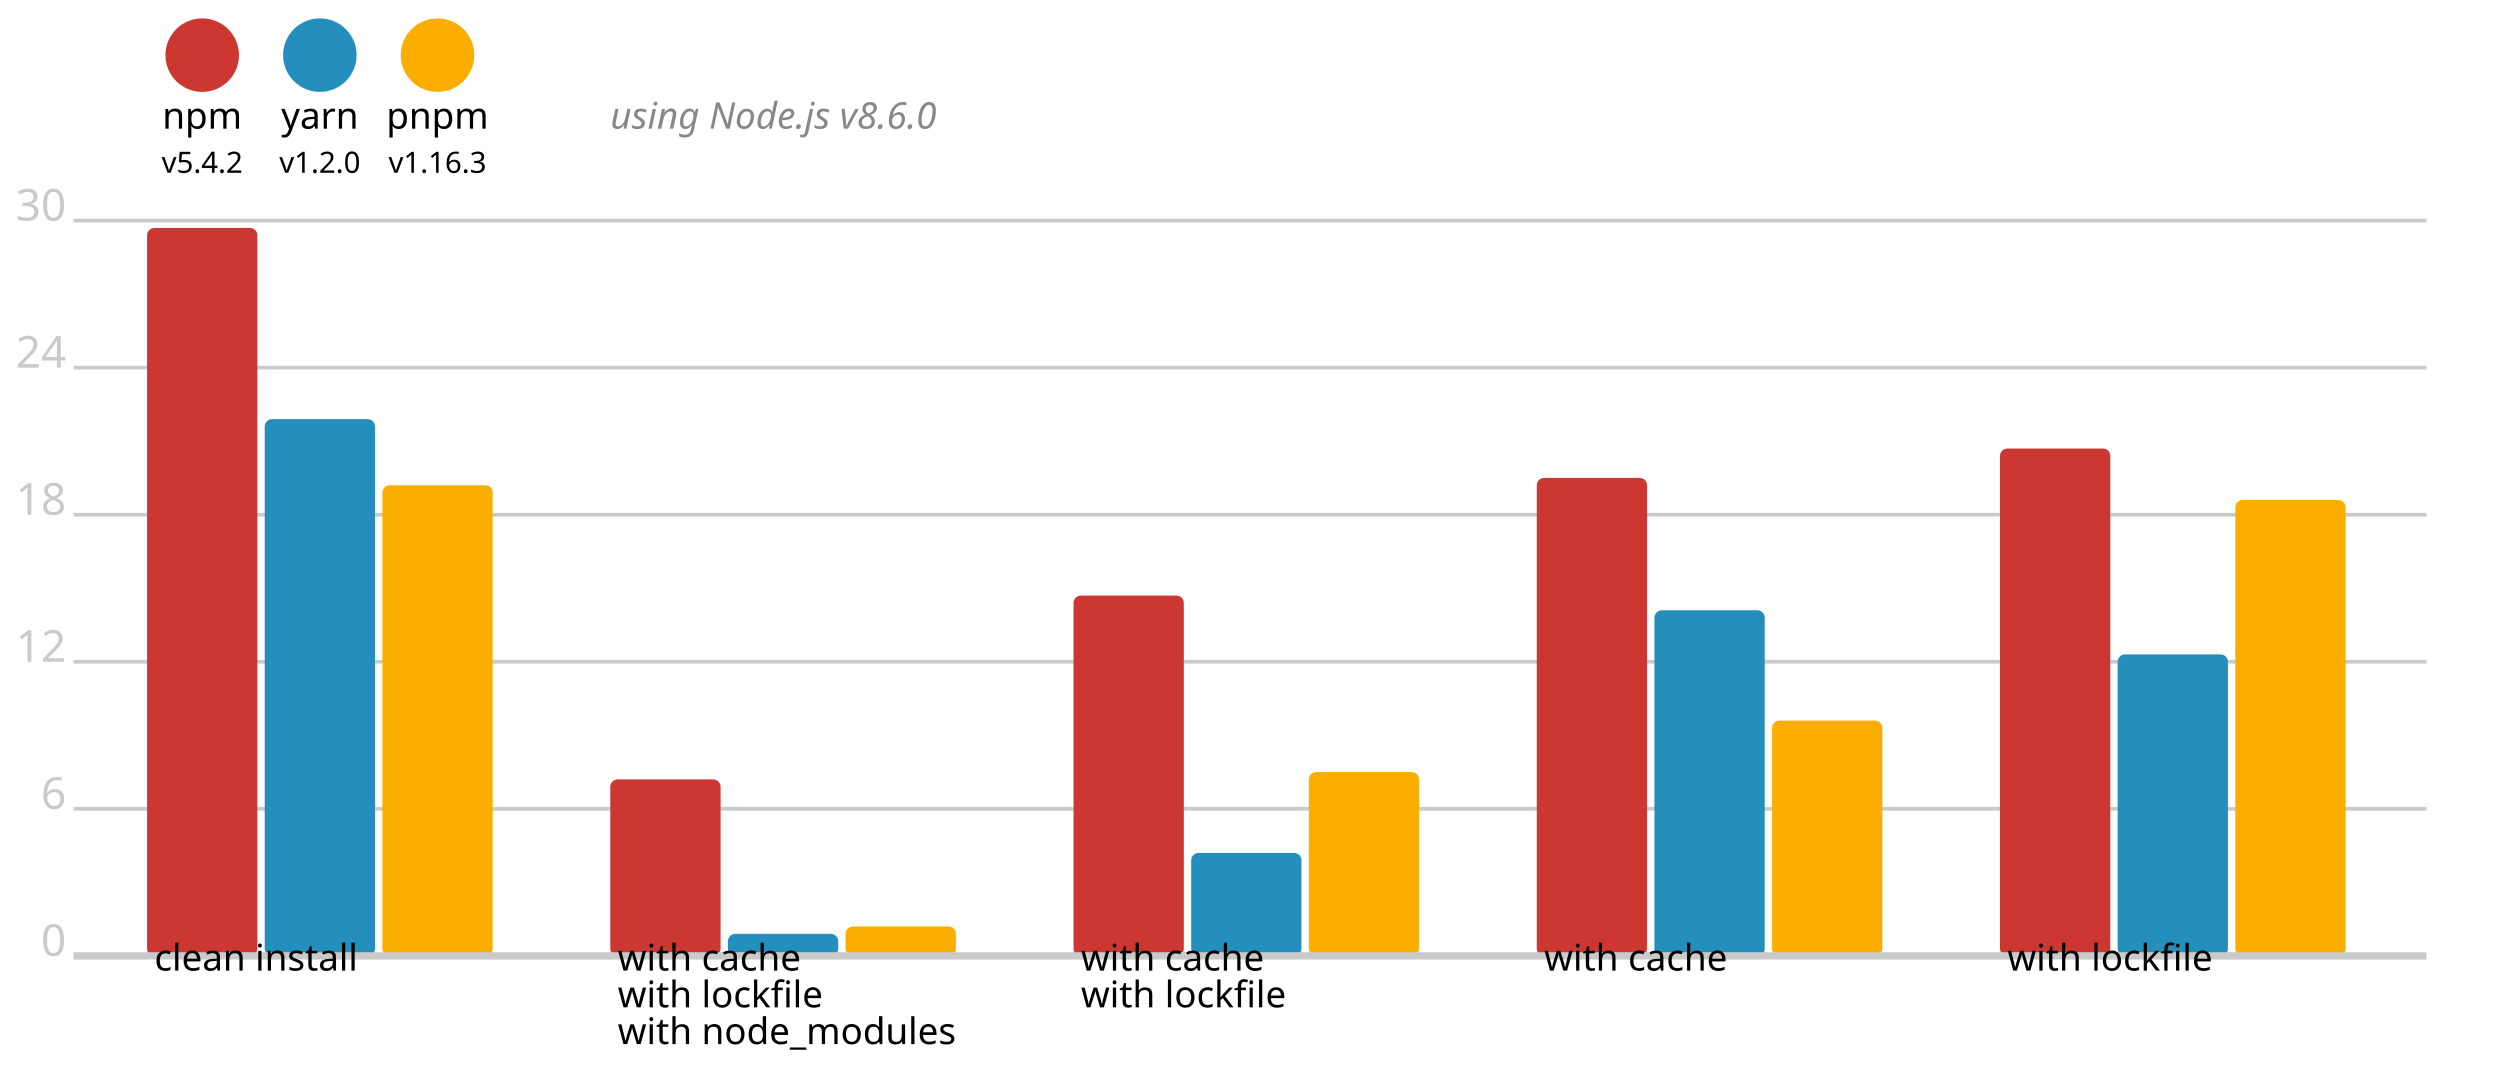
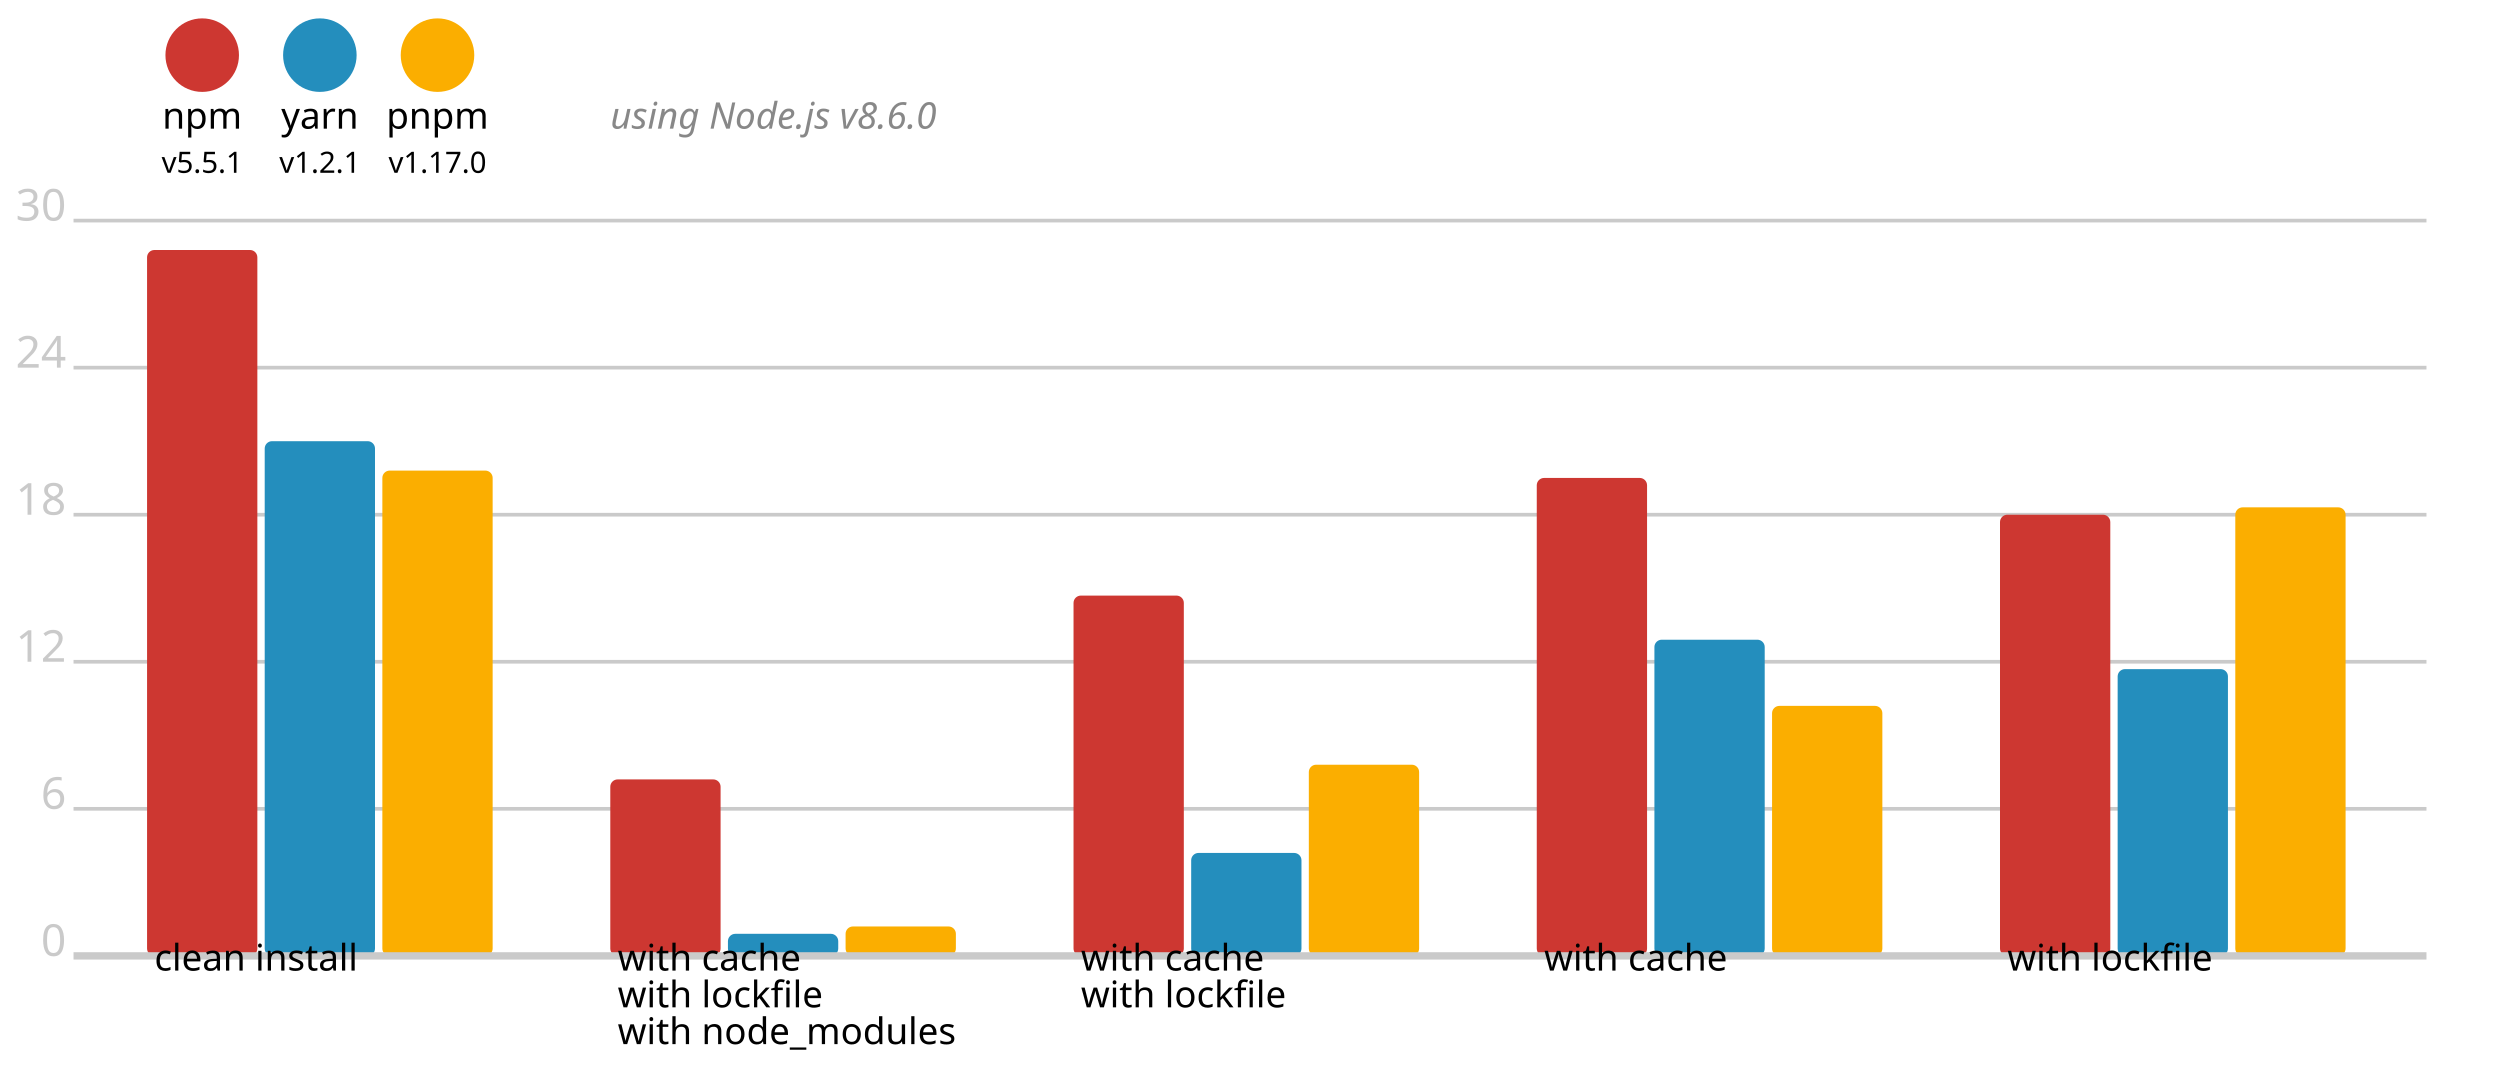
<svg xmlns="http://www.w3.org/2000/svg" version="1.1" viewBox="0 0 340 148">
  <circle cx="27.5" cy="7.5" r="5" fill="#cd3731" />
  <text x="27.5" y="17.5" font-size="5" font-family="system-ui" alignment-baseline="middle" text-anchor="middle">npm</text>
-   <text x="27.5" y="23.5" font-size="4" font-family="system-ui" alignment-baseline="middle" text-anchor="middle">v5.4.2</text>
+   <text x="27.5" y="23.5" font-size="4" font-family="system-ui" alignment-baseline="middle" text-anchor="middle">v5.5.1</text>
  <circle cx="43.5" cy="7.5" r="5" fill="#248ebd" />
  <text x="43.5" y="17.5" font-size="5" font-family="system-ui" alignment-baseline="middle" text-anchor="middle">yarn</text>
-   <text x="43.5" y="23.5" font-size="4" font-family="system-ui" alignment-baseline="middle" text-anchor="middle">v1.2.0</text>
+   <text x="43.5" y="23.5" font-size="4" font-family="system-ui" alignment-baseline="middle" text-anchor="middle">v1.2.1</text>
  <circle cx="59.5" cy="7.5" r="5" fill="#fbae00" />
  <text x="59.5" y="17.5" font-size="5" font-family="system-ui" alignment-baseline="middle" text-anchor="middle">pnpm</text>
-   <text x="59.5" y="23.5" font-size="4" font-family="system-ui" alignment-baseline="middle" text-anchor="middle">v1.16.3</text>
+   <text x="59.5" y="23.5" font-size="4" font-family="system-ui" alignment-baseline="middle" text-anchor="middle">v1.17.0</text>
  <text x="83" y="17.5" font-size="5" font-family="system-ui" font-style="italic" alignment-baseline="middle" fill="#888">using Node.js v8.6.0</text>
  <line x1="10" y1="30" x2="330" y2="30" stroke-width="0.5" stroke="#cacaca" />
  <text x="9" y="30" fill="#cacaca" font-size="6" font-family="system-ui" alignment-baseline="middle" text-anchor="end">30</text>
  <line x1="10" y1="50" x2="330" y2="50" stroke-width="0.5" stroke="#cacaca" />
  <text x="9" y="50" fill="#cacaca" font-size="6" font-family="system-ui" alignment-baseline="middle" text-anchor="end">24</text>
  <line x1="10" y1="70" x2="330" y2="70" stroke-width="0.5" stroke="#cacaca" />
  <text x="9" y="70" fill="#cacaca" font-size="6" font-family="system-ui" alignment-baseline="middle" text-anchor="end">18</text>
  <line x1="10" y1="90" x2="330" y2="90" stroke-width="0.5" stroke="#cacaca" />
  <text x="9" y="90" fill="#cacaca" font-size="6" font-family="system-ui" alignment-baseline="middle" text-anchor="end">12</text>
  <line x1="10" y1="110" x2="330" y2="110" stroke-width="0.5" stroke="#cacaca" />
  <text x="9" y="110" fill="#cacaca" font-size="6" font-family="system-ui" alignment-baseline="middle" text-anchor="end">6</text>
  <text x="9" y="130" fill="#cacaca" font-size="6" font-family="system-ui" alignment-baseline="middle" text-anchor="end">0</text>
-   <rect x="20" y="31" width="15" height="99" fill="#cd3731" rx="1" ry="1" />
-   <rect x="36" y="57" width="15" height="73" fill="#248ebd" rx="1" ry="1" />
-   <rect x="52" y="66" width="15" height="64" fill="#fbae00" rx="1" ry="1" />
+   <rect x="20" y="34" width="15" height="96" fill="#cd3731" rx="1" ry="1" />
+   <rect x="36" y="60" width="15" height="70" fill="#248ebd" rx="1" ry="1" />
+   <rect x="52" y="64" width="15" height="66" fill="#fbae00" rx="1" ry="1" />
  <rect x="83" y="106" width="15" height="24" fill="#cd3731" rx="1" ry="1" />
  <rect x="99" y="127" width="15" height="3" fill="#248ebd" rx="1" ry="1" />
  <rect x="115" y="126" width="15" height="4" fill="#fbae00" rx="1" ry="1" />
  <rect x="146" y="81" width="15" height="49" fill="#cd3731" rx="1" ry="1" />
  <rect x="162" y="116" width="15" height="14" fill="#248ebd" rx="1" ry="1" />
-   <rect x="178" y="105" width="15" height="25" fill="#fbae00" rx="1" ry="1" />
+   <rect x="178" y="104" width="15" height="26" fill="#fbae00" rx="1" ry="1" />
  <rect x="209" y="65" width="15" height="65" fill="#cd3731" rx="1" ry="1" />
-   <rect x="225" y="83" width="15" height="47" fill="#248ebd" rx="1" ry="1" />
-   <rect x="241" y="98" width="15" height="32" fill="#fbae00" rx="1" ry="1" />
-   <rect x="272" y="61" width="15" height="69" fill="#cd3731" rx="1" ry="1" />
-   <rect x="288" y="89" width="15" height="41" fill="#248ebd" rx="1" ry="1" />
-   <rect x="304" y="68" width="15" height="62" fill="#fbae00" rx="1" ry="1" />
+   <rect x="225" y="87" width="15" height="43" fill="#248ebd" rx="1" ry="1" />
+   <rect x="241" y="96" width="15" height="34" fill="#fbae00" rx="1" ry="1" />
+   <rect x="272" y="70" width="15" height="60" fill="#cd3731" rx="1" ry="1" />
+   <rect x="288" y="91" width="15" height="39" fill="#248ebd" rx="1" ry="1" />
+   <rect x="304" y="69" width="15" height="61" fill="#fbae00" rx="1" ry="1" />
  <line x1="10" y1="130" x2="330" y2="130" stroke-width="1" stroke="#cacaca" />
  <text x="21" y="132" font-size="5" font-family="system-ui" alignment-baseline="hanging" text-anchor="start">clean install</text>
  <text x="84" y="132" font-size="5" font-family="system-ui" alignment-baseline="hanging" text-anchor="start">with cache</text>
  <text x="84" y="137" font-size="5" font-family="system-ui" alignment-baseline="hanging" text-anchor="start">with lockfile</text>
  <text x="84" y="142" font-size="5" font-family="system-ui" alignment-baseline="hanging" text-anchor="start">with node_modules</text>
  <text x="147" y="132" font-size="5" font-family="system-ui" alignment-baseline="hanging" text-anchor="start">with cache</text>
  <text x="147" y="137" font-size="5" font-family="system-ui" alignment-baseline="hanging" text-anchor="start">with lockfile</text>
  <text x="210" y="132" font-size="5" font-family="system-ui" alignment-baseline="hanging" text-anchor="start">with cache</text>
  <text x="273" y="132" font-size="5" font-family="system-ui" alignment-baseline="hanging" text-anchor="start">with lockfile</text>
</svg>
